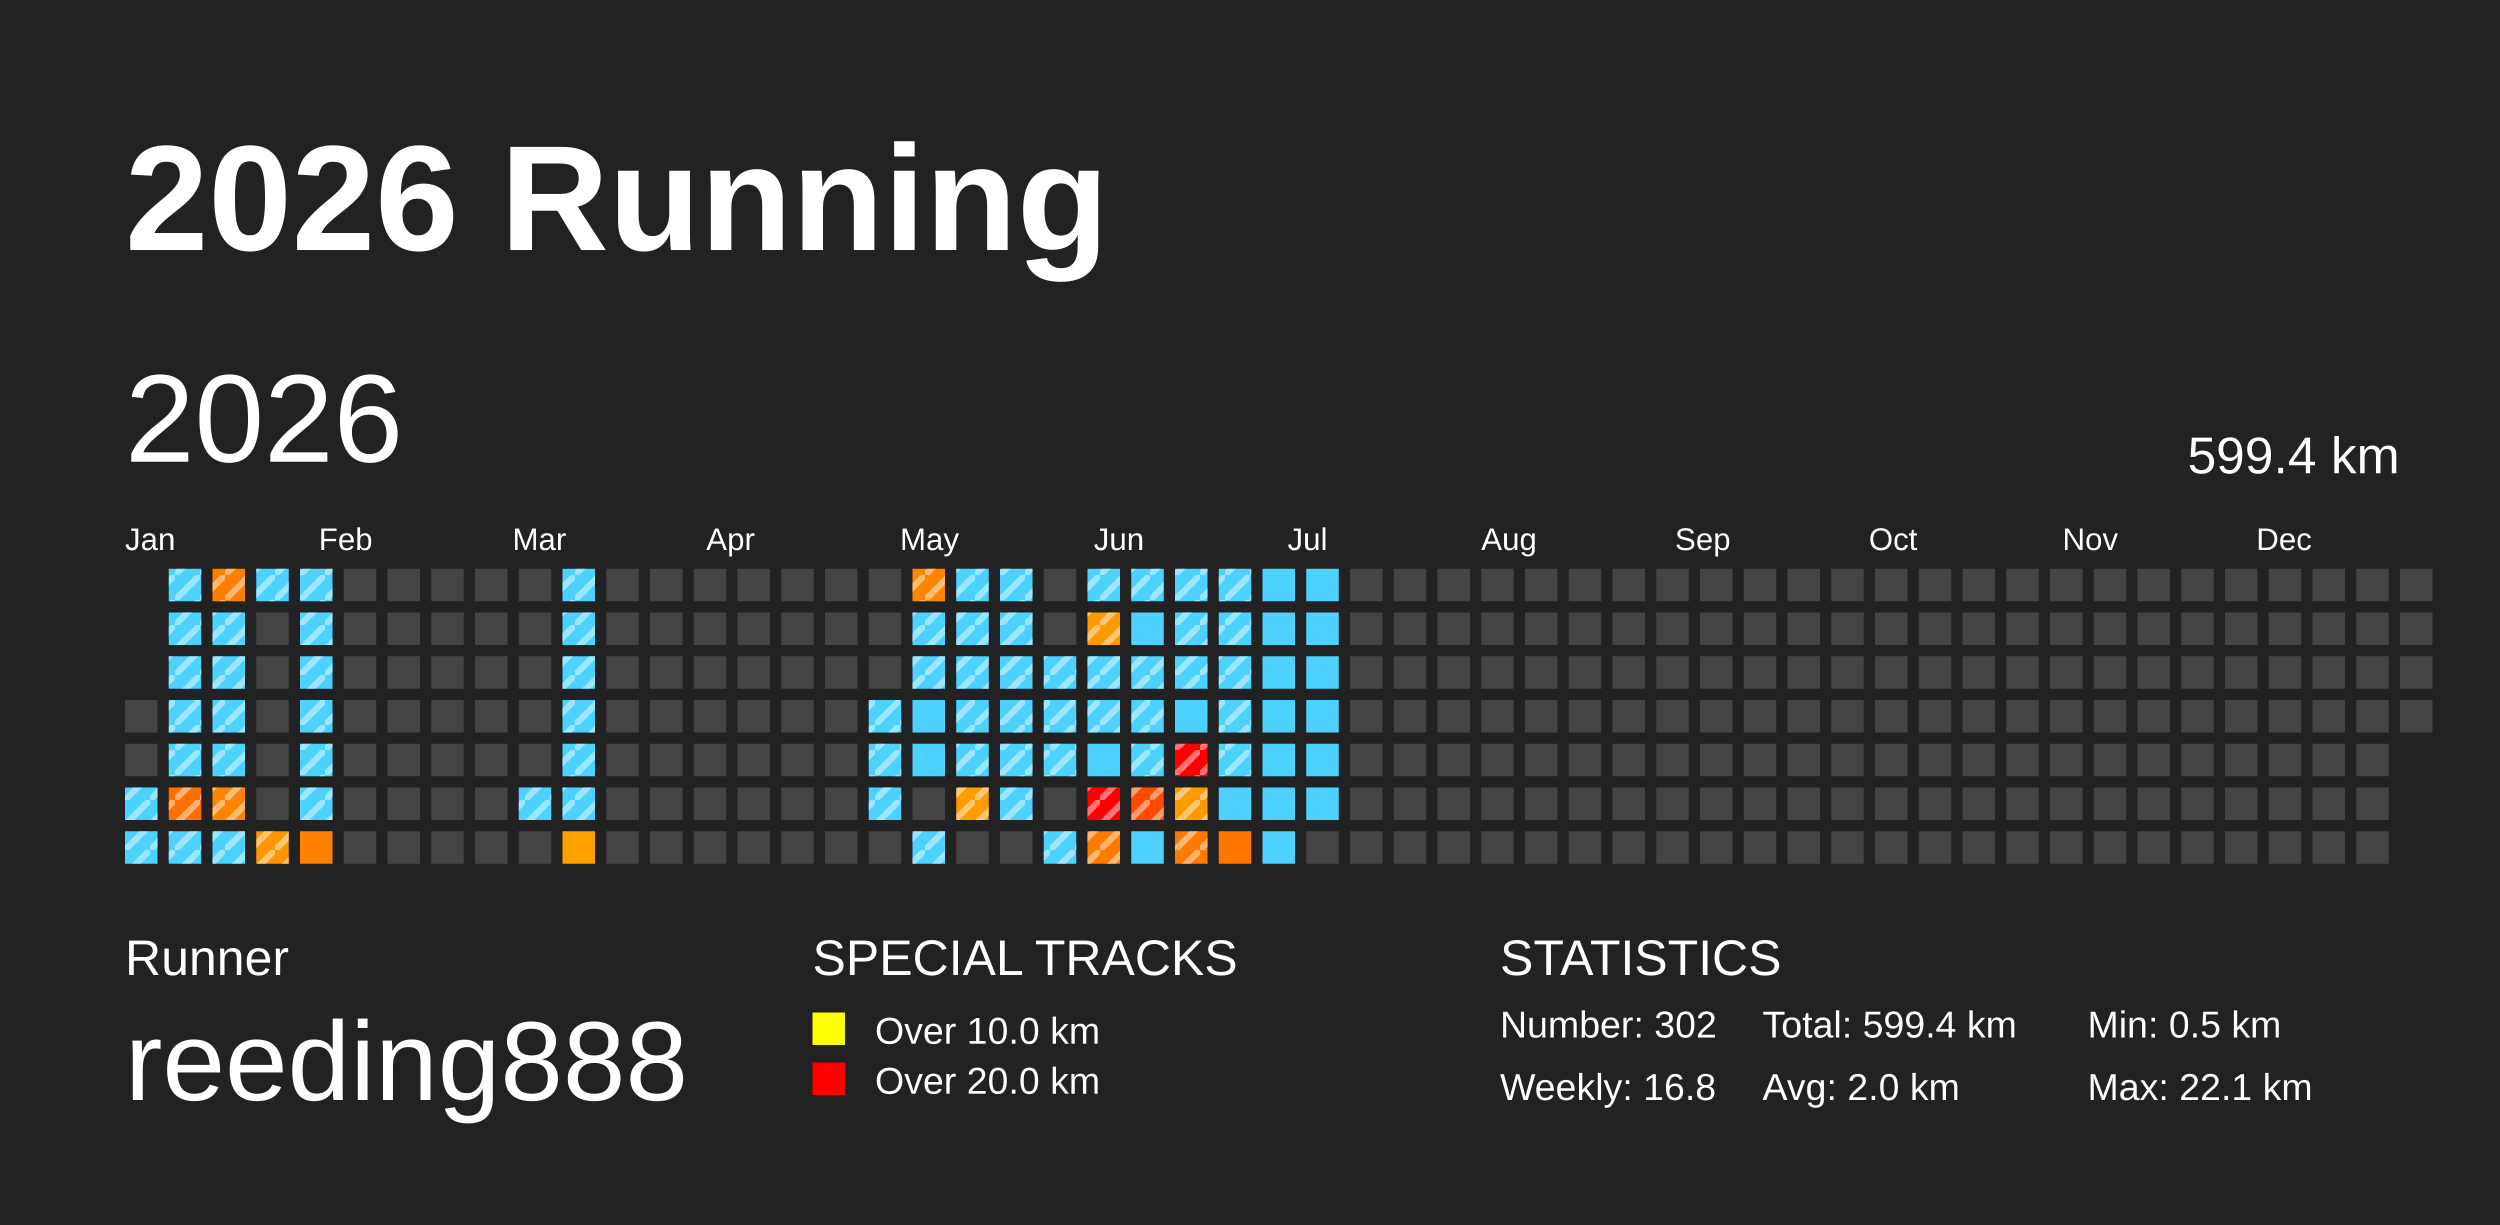
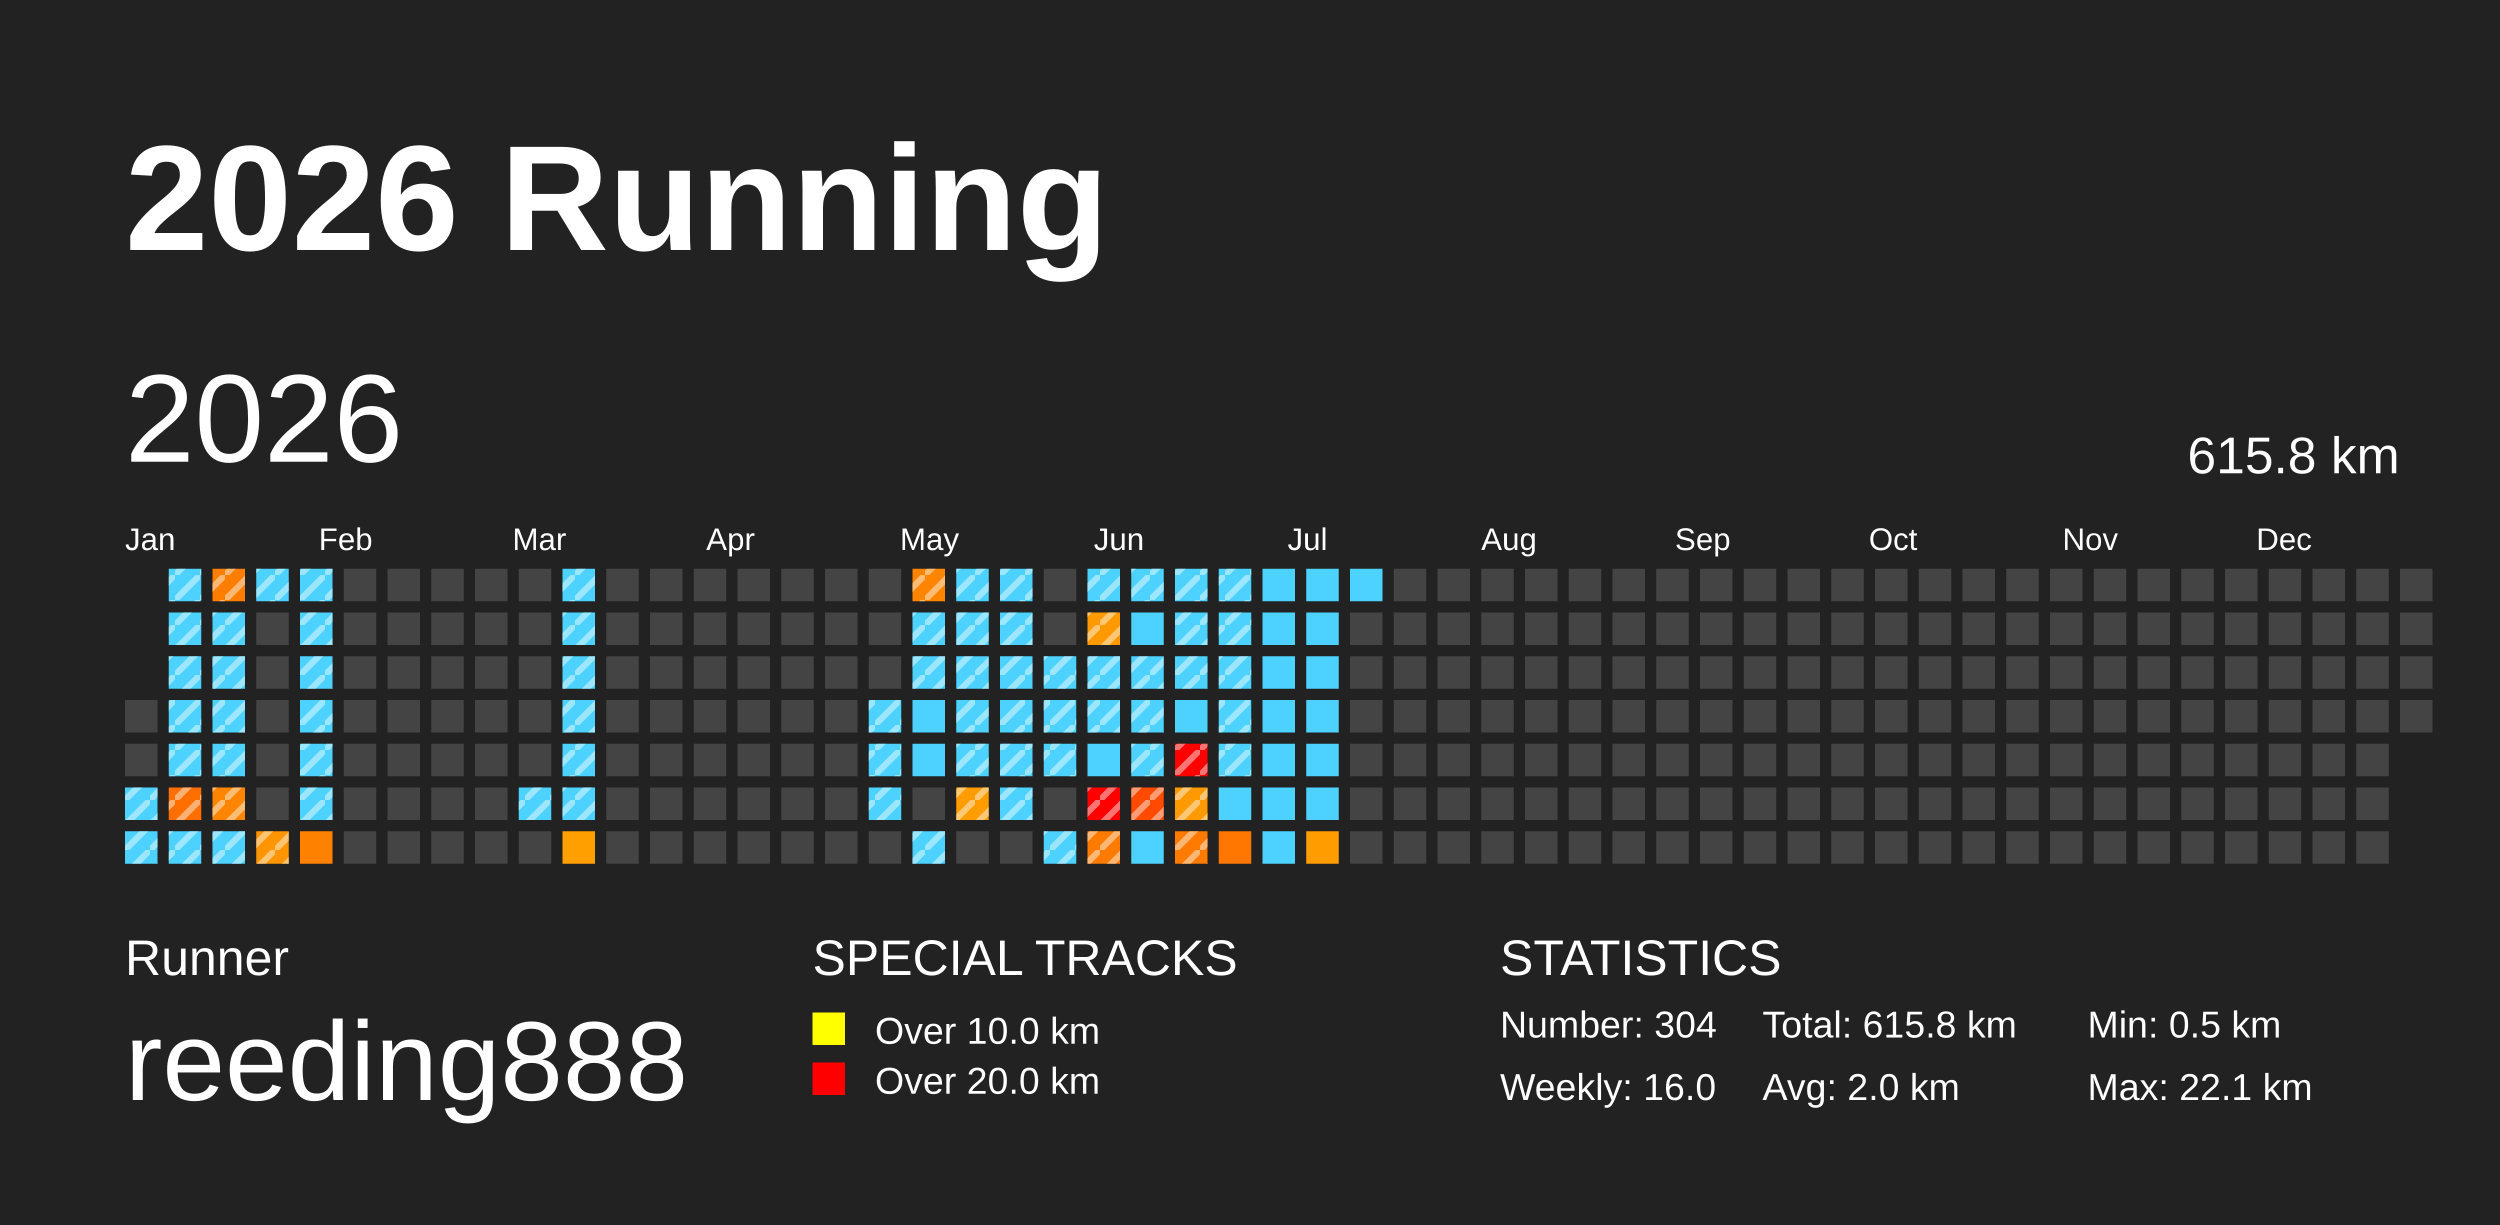
<svg xmlns="http://www.w3.org/2000/svg" baseProfile="full" height="98mm" version="1.1" viewBox="0,0,200,98" width="200mm">
  <defs>
    <pattern height="2" id="indoor-stripe" patternUnits="userSpaceOnUse" width="2">
      <line stroke="white" stroke-opacity="0.45" stroke-width="0.5" x1="0" x2="2" y1="2" y2="0" />
    </pattern>
  </defs>
  <rect fill="#222222" height="98" width="200" x="0" y="0" />
  <text fill="#FFFFFF" style="font-size:12px; font-family:Arial; font-weight:bold;" x="10" y="20">2026 Running</text>
  <text fill="#FFFFFF" style="font-size:4px; font-family:Arial" x="10" y="78">Runner</text>
  <text fill="#FFFFFF" style="font-size:9px; font-family:Arial" x="10" y="88">reeding888</text>
  <text fill="#FFFFFF" style="font-size:4px; font-family:Arial" x="65" y="78">SPECIAL TRACKS</text>
  <rect fill="yellow" height="2.6" width="2.6" x="65" y="81" />
  <text fill="#FFFFFF" style="font-size:3px; font-family:Arial" x="70" y="83.5">Over 10.0 km</text>
  <rect fill="red" height="2.6" width="2.6" x="65" y="85" />
  <text fill="#FFFFFF" style="font-size:3px; font-family:Arial" x="70" y="87.5">Over 20.0 km</text>
  <text fill="#FFFFFF" style="font-size:4px; font-family:Arial" x="120" y="78">STATISTICS</text>
-   <text fill="#FFFFFF" style="font-size:3px; font-family:Arial" x="120" y="83">Number: 302</text>
-   <text fill="#FFFFFF" style="font-size:3px; font-family:Arial" x="120" y="88">Weekly: 16.8</text>
-   <text fill="#FFFFFF" style="font-size:3px; font-family:Arial" x="141" y="83">Total: 599.4 km</text>
+   <text fill="#FFFFFF" style="font-size:3px; font-family:Arial" x="120" y="83">Number: 304</text>
+   <text fill="#FFFFFF" style="font-size:3px; font-family:Arial" x="120" y="88">Weekly: 16.0</text>
+   <text fill="#FFFFFF" style="font-size:3px; font-family:Arial" x="141" y="83">Total: 615.8 km</text>
  <text fill="#FFFFFF" style="font-size:3px; font-family:Arial" x="141" y="88">Avg: 2.0 km</text>
  <text fill="#FFFFFF" style="font-size:3px; font-family:Arial" x="167" y="83">Min: 0.5 km</text>
  <text fill="#FFFFFF" style="font-size:3px; font-family:Arial" x="167" y="88">Max: 22.1 km</text>
  <text dominant-baseline="hanging" fill="#FFFFFF" style="font-size:10.0px; font-family:Arial;" x="10" y="30">2026</text>
-   <text dominant-baseline="hanging" fill="#FFFFFF" style="font-size:4.125px; font-family:Arial;" x="175" y="35">599.4 km</text>
+   <text dominant-baseline="hanging" fill="#FFFFFF" style="font-size:4.125px; font-family:Arial;" x="175" y="35">615.8 km</text>
  <text fill="#FFFFFF" style="font-size:2.5px; font-family:Arial" x="10.0" y="44">Jan</text>
  <text fill="#FFFFFF" style="font-size:2.5px; font-family:Arial" x="25.5" y="44">Feb</text>
  <text fill="#FFFFFF" style="font-size:2.5px; font-family:Arial" x="41.0" y="44">Mar</text>
  <text fill="#FFFFFF" style="font-size:2.5px; font-family:Arial" x="56.5" y="44">Apr</text>
  <text fill="#FFFFFF" style="font-size:2.5px; font-family:Arial" x="72.0" y="44">May</text>
  <text fill="#FFFFFF" style="font-size:2.5px; font-family:Arial" x="87.5" y="44">Jun</text>
  <text fill="#FFFFFF" style="font-size:2.5px; font-family:Arial" x="103.0" y="44">Jul</text>
  <text fill="#FFFFFF" style="font-size:2.5px; font-family:Arial" x="118.5" y="44">Aug</text>
  <text fill="#FFFFFF" style="font-size:2.5px; font-family:Arial" x="134.0" y="44">Sep</text>
  <text fill="#FFFFFF" style="font-size:2.5px; font-family:Arial" x="149.5" y="44">Oct</text>
  <text fill="#FFFFFF" style="font-size:2.5px; font-family:Arial" x="165.0" y="44">Nov</text>
  <text fill="#FFFFFF" style="font-size:2.5px; font-family:Arial" x="180.5" y="44">Dec</text>
  <rect fill="#444444" height="2.6" width="2.6" x="10.0" y="56.0" />
  <rect fill="#444444" height="2.6" width="2.6" x="10.0" y="59.5" />
  <rect fill="#4dd2ff" height="2.6" width="2.6" x="10.0" y="63.0" />
  <rect fill="url(#indoor-stripe)" height="2.6" style="pointer-events: none;" width="2.6" x="10.0" y="63.0" />
  <rect fill="#4dd2ff" height="2.6" width="2.6" x="10.0" y="66.5" />
  <rect fill="url(#indoor-stripe)" height="2.6" style="pointer-events: none;" width="2.6" x="10.0" y="66.5" />
  <rect fill="#4dd2ff" height="2.6" width="2.6" x="13.5" y="45.5" />
  <rect fill="url(#indoor-stripe)" height="2.6" style="pointer-events: none;" width="2.6" x="13.5" y="45.5" />
  <rect fill="#4dd2ff" height="2.6" width="2.6" x="13.5" y="49.0" />
  <rect fill="url(#indoor-stripe)" height="2.6" style="pointer-events: none;" width="2.6" x="13.5" y="49.0" />
  <rect fill="#4dd2ff" height="2.6" width="2.6" x="13.5" y="52.5" />
  <rect fill="url(#indoor-stripe)" height="2.6" style="pointer-events: none;" width="2.6" x="13.5" y="52.5" />
  <rect fill="#4dd2ff" height="2.6" width="2.6" x="13.5" y="56.0" />
  <rect fill="url(#indoor-stripe)" height="2.6" style="pointer-events: none;" width="2.6" x="13.5" y="56.0" />
  <rect fill="#4dd2ff" height="2.6" width="2.6" x="13.5" y="59.5" />
  <rect fill="url(#indoor-stripe)" height="2.6" style="pointer-events: none;" width="2.6" x="13.5" y="59.5" />
  <rect fill="#ff6f00" height="2.6" width="2.6" x="13.5" y="63.0" />
  <rect fill="url(#indoor-stripe)" height="2.6" style="pointer-events: none;" width="2.6" x="13.5" y="63.0" />
  <rect fill="#4dd2ff" height="2.6" width="2.6" x="13.5" y="66.5" />
  <rect fill="url(#indoor-stripe)" height="2.6" style="pointer-events: none;" width="2.6" x="13.5" y="66.5" />
  <rect fill="#ff7e00" height="2.6" width="2.6" x="17.0" y="45.5" />
  <rect fill="url(#indoor-stripe)" height="2.6" style="pointer-events: none;" width="2.6" x="17.0" y="45.5" />
  <rect fill="#4dd2ff" height="2.6" width="2.6" x="17.0" y="49.0" />
  <rect fill="url(#indoor-stripe)" height="2.6" style="pointer-events: none;" width="2.6" x="17.0" y="49.0" />
  <rect fill="#4dd2ff" height="2.6" width="2.6" x="17.0" y="52.5" />
  <rect fill="url(#indoor-stripe)" height="2.6" style="pointer-events: none;" width="2.6" x="17.0" y="52.5" />
  <rect fill="#4dd2ff" height="2.6" width="2.6" x="17.0" y="56.0" />
  <rect fill="url(#indoor-stripe)" height="2.6" style="pointer-events: none;" width="2.6" x="17.0" y="56.0" />
  <rect fill="#4dd2ff" height="2.6" width="2.6" x="17.0" y="59.5" />
  <rect fill="url(#indoor-stripe)" height="2.6" style="pointer-events: none;" width="2.6" x="17.0" y="59.5" />
  <rect fill="#ff8500" height="2.6" width="2.6" x="17.0" y="63.0" />
  <rect fill="url(#indoor-stripe)" height="2.6" style="pointer-events: none;" width="2.6" x="17.0" y="63.0" />
  <rect fill="#4dd2ff" height="2.6" width="2.6" x="17.0" y="66.5" />
  <rect fill="url(#indoor-stripe)" height="2.6" style="pointer-events: none;" width="2.6" x="17.0" y="66.5" />
  <rect fill="#4dd2ff" height="2.6" width="2.6" x="20.5" y="45.5" />
  <rect fill="url(#indoor-stripe)" height="2.6" style="pointer-events: none;" width="2.6" x="20.5" y="45.5" />
  <rect fill="#444444" height="2.6" width="2.6" x="20.5" y="49.0" />
  <rect fill="#444444" height="2.6" width="2.6" x="20.5" y="52.5" />
  <rect fill="#444444" height="2.6" width="2.6" x="20.5" y="56.0" />
  <rect fill="#444444" height="2.6" width="2.6" x="20.5" y="59.5" />
  <rect fill="#444444" height="2.6" width="2.6" x="20.5" y="63.0" />
  <rect fill="#ff9500" height="2.6" width="2.6" x="20.5" y="66.5" />
  <rect fill="url(#indoor-stripe)" height="2.6" style="pointer-events: none;" width="2.6" x="20.5" y="66.5" />
  <rect fill="#4dd2ff" height="2.6" width="2.6" x="24.0" y="45.5" />
  <rect fill="url(#indoor-stripe)" height="2.6" style="pointer-events: none;" width="2.6" x="24.0" y="45.5" />
  <rect fill="#4dd2ff" height="2.6" width="2.6" x="24.0" y="49.0" />
  <rect fill="url(#indoor-stripe)" height="2.6" style="pointer-events: none;" width="2.6" x="24.0" y="49.0" />
  <rect fill="#4dd2ff" height="2.6" width="2.6" x="24.0" y="52.5" />
  <rect fill="url(#indoor-stripe)" height="2.6" style="pointer-events: none;" width="2.6" x="24.0" y="52.5" />
  <rect fill="#4dd2ff" height="2.6" width="2.6" x="24.0" y="56.0" />
  <rect fill="url(#indoor-stripe)" height="2.6" style="pointer-events: none;" width="2.6" x="24.0" y="56.0" />
  <rect fill="#4dd2ff" height="2.6" width="2.6" x="24.0" y="59.5" />
  <rect fill="url(#indoor-stripe)" height="2.6" style="pointer-events: none;" width="2.6" x="24.0" y="59.5" />
  <rect fill="#4dd2ff" height="2.6" width="2.6" x="24.0" y="63.0" />
  <rect fill="url(#indoor-stripe)" height="2.6" style="pointer-events: none;" width="2.6" x="24.0" y="63.0" />
  <rect fill="#ff8100" height="2.6" width="2.6" x="24.0" y="66.5" />
  <rect fill="#444444" height="2.6" width="2.6" x="27.5" y="45.5" />
  <rect fill="#444444" height="2.6" width="2.6" x="27.5" y="49.0" />
  <rect fill="#444444" height="2.6" width="2.6" x="27.5" y="52.5" />
  <rect fill="#444444" height="2.6" width="2.6" x="27.5" y="56.0" />
  <rect fill="#444444" height="2.6" width="2.6" x="27.5" y="59.5" />
  <rect fill="#444444" height="2.6" width="2.6" x="27.5" y="63.0" />
  <rect fill="#444444" height="2.6" width="2.6" x="27.5" y="66.5" />
  <rect fill="#444444" height="2.6" width="2.6" x="31.0" y="45.5" />
  <rect fill="#444444" height="2.6" width="2.6" x="31.0" y="49.0" />
  <rect fill="#444444" height="2.6" width="2.6" x="31.0" y="52.5" />
  <rect fill="#444444" height="2.6" width="2.6" x="31.0" y="56.0" />
  <rect fill="#444444" height="2.6" width="2.6" x="31.0" y="59.5" />
  <rect fill="#444444" height="2.6" width="2.6" x="31.0" y="63.0" />
  <rect fill="#444444" height="2.6" width="2.6" x="31.0" y="66.5" />
  <rect fill="#444444" height="2.6" width="2.6" x="34.5" y="45.5" />
  <rect fill="#444444" height="2.6" width="2.6" x="34.5" y="49.0" />
  <rect fill="#444444" height="2.6" width="2.6" x="34.5" y="52.5" />
  <rect fill="#444444" height="2.6" width="2.6" x="34.5" y="56.0" />
  <rect fill="#444444" height="2.6" width="2.6" x="34.5" y="59.5" />
  <rect fill="#444444" height="2.6" width="2.6" x="34.5" y="63.0" />
  <rect fill="#444444" height="2.6" width="2.6" x="34.5" y="66.5" />
  <rect fill="#444444" height="2.6" width="2.6" x="38.0" y="45.5" />
  <rect fill="#444444" height="2.6" width="2.6" x="38.0" y="49.0" />
  <rect fill="#444444" height="2.6" width="2.6" x="38.0" y="52.5" />
  <rect fill="#444444" height="2.6" width="2.6" x="38.0" y="56.0" />
  <rect fill="#444444" height="2.6" width="2.6" x="38.0" y="59.5" />
  <rect fill="#444444" height="2.6" width="2.6" x="38.0" y="63.0" />
  <rect fill="#444444" height="2.6" width="2.6" x="38.0" y="66.5" />
  <rect fill="#444444" height="2.6" width="2.6" x="41.5" y="45.5" />
  <rect fill="#444444" height="2.6" width="2.6" x="41.5" y="49.0" />
  <rect fill="#444444" height="2.6" width="2.6" x="41.5" y="52.5" />
  <rect fill="#444444" height="2.6" width="2.6" x="41.5" y="56.0" />
  <rect fill="#444444" height="2.6" width="2.6" x="41.5" y="59.5" />
  <rect fill="#4dd2ff" height="2.6" width="2.6" x="41.5" y="63.0" />
  <rect fill="url(#indoor-stripe)" height="2.6" style="pointer-events: none;" width="2.6" x="41.5" y="63.0" />
  <rect fill="#444444" height="2.6" width="2.6" x="41.5" y="66.5" />
  <rect fill="#4dd2ff" height="2.6" width="2.6" x="45.0" y="45.5" />
  <rect fill="url(#indoor-stripe)" height="2.6" style="pointer-events: none;" width="2.6" x="45.0" y="45.5" />
  <rect fill="#4dd2ff" height="2.6" width="2.6" x="45.0" y="49.0" />
  <rect fill="url(#indoor-stripe)" height="2.6" style="pointer-events: none;" width="2.6" x="45.0" y="49.0" />
  <rect fill="#4dd2ff" height="2.6" width="2.6" x="45.0" y="52.5" />
  <rect fill="url(#indoor-stripe)" height="2.6" style="pointer-events: none;" width="2.6" x="45.0" y="52.5" />
  <rect fill="#4dd2ff" height="2.6" width="2.6" x="45.0" y="56.0" />
  <rect fill="url(#indoor-stripe)" height="2.6" style="pointer-events: none;" width="2.6" x="45.0" y="56.0" />
  <rect fill="#4dd2ff" height="2.6" width="2.6" x="45.0" y="59.5" />
  <rect fill="url(#indoor-stripe)" height="2.6" style="pointer-events: none;" width="2.6" x="45.0" y="59.5" />
  <rect fill="#4dd2ff" height="2.6" width="2.6" x="45.0" y="63.0" />
  <rect fill="url(#indoor-stripe)" height="2.6" style="pointer-events: none;" width="2.6" x="45.0" y="63.0" />
  <rect fill="#ff9f00" height="2.6" width="2.6" x="45.0" y="66.5" />
  <rect fill="#444444" height="2.6" width="2.6" x="48.5" y="45.5" />
  <rect fill="#444444" height="2.6" width="2.6" x="48.5" y="49.0" />
  <rect fill="#444444" height="2.6" width="2.6" x="48.5" y="52.5" />
  <rect fill="#444444" height="2.6" width="2.6" x="48.5" y="56.0" />
  <rect fill="#444444" height="2.6" width="2.6" x="48.5" y="59.5" />
  <rect fill="#444444" height="2.6" width="2.6" x="48.5" y="63.0" />
  <rect fill="#444444" height="2.6" width="2.6" x="48.5" y="66.5" />
  <rect fill="#444444" height="2.6" width="2.6" x="52.0" y="45.5" />
  <rect fill="#444444" height="2.6" width="2.6" x="52.0" y="49.0" />
  <rect fill="#444444" height="2.6" width="2.6" x="52.0" y="52.5" />
  <rect fill="#444444" height="2.6" width="2.6" x="52.0" y="56.0" />
  <rect fill="#444444" height="2.6" width="2.6" x="52.0" y="59.5" />
  <rect fill="#444444" height="2.6" width="2.6" x="52.0" y="63.0" />
  <rect fill="#444444" height="2.6" width="2.6" x="52.0" y="66.5" />
  <rect fill="#444444" height="2.6" width="2.6" x="55.5" y="45.5" />
  <rect fill="#444444" height="2.6" width="2.6" x="55.5" y="49.0" />
  <rect fill="#444444" height="2.6" width="2.6" x="55.5" y="52.5" />
  <rect fill="#444444" height="2.6" width="2.6" x="55.5" y="56.0" />
  <rect fill="#444444" height="2.6" width="2.6" x="55.5" y="59.5" />
  <rect fill="#444444" height="2.6" width="2.6" x="55.5" y="63.0" />
  <rect fill="#444444" height="2.6" width="2.6" x="55.5" y="66.5" />
  <rect fill="#444444" height="2.6" width="2.6" x="59.0" y="45.5" />
  <rect fill="#444444" height="2.6" width="2.6" x="59.0" y="49.0" />
  <rect fill="#444444" height="2.6" width="2.6" x="59.0" y="52.5" />
  <rect fill="#444444" height="2.6" width="2.6" x="59.0" y="56.0" />
  <rect fill="#444444" height="2.6" width="2.6" x="59.0" y="59.5" />
  <rect fill="#444444" height="2.6" width="2.6" x="59.0" y="63.0" />
  <rect fill="#444444" height="2.6" width="2.6" x="59.0" y="66.5" />
  <rect fill="#444444" height="2.6" width="2.6" x="62.5" y="45.5" />
  <rect fill="#444444" height="2.6" width="2.6" x="62.5" y="49.0" />
  <rect fill="#444444" height="2.6" width="2.6" x="62.5" y="52.5" />
  <rect fill="#444444" height="2.6" width="2.6" x="62.5" y="56.0" />
  <rect fill="#444444" height="2.6" width="2.6" x="62.5" y="59.5" />
  <rect fill="#444444" height="2.6" width="2.6" x="62.5" y="63.0" />
  <rect fill="#444444" height="2.6" width="2.6" x="62.5" y="66.5" />
  <rect fill="#444444" height="2.6" width="2.6" x="66.0" y="45.5" />
  <rect fill="#444444" height="2.6" width="2.6" x="66.0" y="49.0" />
  <rect fill="#444444" height="2.6" width="2.6" x="66.0" y="52.5" />
  <rect fill="#444444" height="2.6" width="2.6" x="66.0" y="56.0" />
  <rect fill="#444444" height="2.6" width="2.6" x="66.0" y="59.5" />
  <rect fill="#444444" height="2.6" width="2.6" x="66.0" y="63.0" />
  <rect fill="#444444" height="2.6" width="2.6" x="66.0" y="66.5" />
  <rect fill="#444444" height="2.6" width="2.6" x="69.5" y="45.5" />
  <rect fill="#444444" height="2.6" width="2.6" x="69.5" y="49.0" />
  <rect fill="#444444" height="2.6" width="2.6" x="69.5" y="52.5" />
  <rect fill="#4dd2ff" height="2.6" width="2.6" x="69.5" y="56.0" />
  <rect fill="url(#indoor-stripe)" height="2.6" style="pointer-events: none;" width="2.6" x="69.5" y="56.0" />
  <rect fill="#4dd2ff" height="2.6" width="2.6" x="69.5" y="59.5" />
  <rect fill="url(#indoor-stripe)" height="2.6" style="pointer-events: none;" width="2.6" x="69.5" y="59.5" />
  <rect fill="#4dd2ff" height="2.6" width="2.6" x="69.5" y="63.0" />
  <rect fill="url(#indoor-stripe)" height="2.6" style="pointer-events: none;" width="2.6" x="69.5" y="63.0" />
  <rect fill="#444444" height="2.6" width="2.6" x="69.5" y="66.5" />
  <rect fill="#ff8500" height="2.6" width="2.6" x="73.0" y="45.5" />
  <rect fill="url(#indoor-stripe)" height="2.6" style="pointer-events: none;" width="2.6" x="73.0" y="45.5" />
  <rect fill="#4dd2ff" height="2.6" width="2.6" x="73.0" y="49.0" />
  <rect fill="url(#indoor-stripe)" height="2.6" style="pointer-events: none;" width="2.6" x="73.0" y="49.0" />
  <rect fill="#4dd2ff" height="2.6" width="2.6" x="73.0" y="52.5" />
  <rect fill="url(#indoor-stripe)" height="2.6" style="pointer-events: none;" width="2.6" x="73.0" y="52.5" />
  <rect fill="#4dd2ff" height="2.6" width="2.6" x="73.0" y="56.0" />
  <rect fill="#4dd2ff" height="2.6" width="2.6" x="73.0" y="59.5" />
  <rect fill="#444444" height="2.6" width="2.6" x="73.0" y="63.0" />
  <rect fill="#4dd2ff" height="2.6" width="2.6" x="73.0" y="66.5" />
  <rect fill="url(#indoor-stripe)" height="2.6" style="pointer-events: none;" width="2.6" x="73.0" y="66.5" />
  <rect fill="#4dd2ff" height="2.6" width="2.6" x="76.5" y="45.5" />
  <rect fill="url(#indoor-stripe)" height="2.6" style="pointer-events: none;" width="2.6" x="76.5" y="45.5" />
  <rect fill="#4dd2ff" height="2.6" width="2.6" x="76.5" y="49.0" />
  <rect fill="url(#indoor-stripe)" height="2.6" style="pointer-events: none;" width="2.6" x="76.5" y="49.0" />
  <rect fill="#4dd2ff" height="2.6" width="2.6" x="76.5" y="52.5" />
  <rect fill="url(#indoor-stripe)" height="2.6" style="pointer-events: none;" width="2.6" x="76.5" y="52.5" />
  <rect fill="#4dd2ff" height="2.6" width="2.6" x="76.5" y="56.0" />
  <rect fill="url(#indoor-stripe)" height="2.6" style="pointer-events: none;" width="2.6" x="76.5" y="56.0" />
  <rect fill="#4dd2ff" height="2.6" width="2.6" x="76.5" y="59.5" />
  <rect fill="url(#indoor-stripe)" height="2.6" style="pointer-events: none;" width="2.6" x="76.5" y="59.5" />
  <rect fill="#ff9c00" height="2.6" width="2.6" x="76.5" y="63.0" />
  <rect fill="url(#indoor-stripe)" height="2.6" style="pointer-events: none;" width="2.6" x="76.5" y="63.0" />
  <rect fill="#444444" height="2.6" width="2.6" x="76.5" y="66.5" />
  <rect fill="#4dd2ff" height="2.6" width="2.6" x="80.0" y="45.5" />
  <rect fill="url(#indoor-stripe)" height="2.6" style="pointer-events: none;" width="2.6" x="80.0" y="45.5" />
  <rect fill="#4dd2ff" height="2.6" width="2.6" x="80.0" y="49.0" />
  <rect fill="url(#indoor-stripe)" height="2.6" style="pointer-events: none;" width="2.6" x="80.0" y="49.0" />
  <rect fill="#4dd2ff" height="2.6" width="2.6" x="80.0" y="52.5" />
  <rect fill="url(#indoor-stripe)" height="2.6" style="pointer-events: none;" width="2.6" x="80.0" y="52.5" />
  <rect fill="#4dd2ff" height="2.6" width="2.6" x="80.0" y="56.0" />
  <rect fill="url(#indoor-stripe)" height="2.6" style="pointer-events: none;" width="2.6" x="80.0" y="56.0" />
  <rect fill="#4dd2ff" height="2.6" width="2.6" x="80.0" y="59.5" />
  <rect fill="url(#indoor-stripe)" height="2.6" style="pointer-events: none;" width="2.6" x="80.0" y="59.5" />
  <rect fill="#4dd2ff" height="2.6" width="2.6" x="80.0" y="63.0" />
  <rect fill="url(#indoor-stripe)" height="2.6" style="pointer-events: none;" width="2.6" x="80.0" y="63.0" />
  <rect fill="#444444" height="2.6" width="2.6" x="80.0" y="66.5" />
  <rect fill="#444444" height="2.6" width="2.6" x="83.5" y="45.5" />
  <rect fill="#444444" height="2.6" width="2.6" x="83.5" y="49.0" />
  <rect fill="#4dd2ff" height="2.6" width="2.6" x="83.5" y="52.5" />
  <rect fill="url(#indoor-stripe)" height="2.6" style="pointer-events: none;" width="2.6" x="83.5" y="52.5" />
  <rect fill="#4dd2ff" height="2.6" width="2.6" x="83.5" y="56.0" />
  <rect fill="url(#indoor-stripe)" height="2.6" style="pointer-events: none;" width="2.6" x="83.5" y="56.0" />
  <rect fill="#4dd2ff" height="2.6" width="2.6" x="83.5" y="59.5" />
  <rect fill="url(#indoor-stripe)" height="2.6" style="pointer-events: none;" width="2.6" x="83.5" y="59.5" />
  <rect fill="#444444" height="2.6" width="2.6" x="83.5" y="63.0" />
  <rect fill="#4dd2ff" height="2.6" width="2.6" x="83.5" y="66.5" />
  <rect fill="url(#indoor-stripe)" height="2.6" style="pointer-events: none;" width="2.6" x="83.5" y="66.5" />
  <rect fill="#4dd2ff" height="2.6" width="2.6" x="87.0" y="45.5" />
  <rect fill="url(#indoor-stripe)" height="2.6" style="pointer-events: none;" width="2.6" x="87.0" y="45.5" />
  <rect fill="#ff9900" height="2.6" width="2.6" x="87.0" y="49.0" />
  <rect fill="url(#indoor-stripe)" height="2.6" style="pointer-events: none;" width="2.6" x="87.0" y="49.0" />
  <rect fill="#4dd2ff" height="2.6" width="2.6" x="87.0" y="52.5" />
  <rect fill="url(#indoor-stripe)" height="2.6" style="pointer-events: none;" width="2.6" x="87.0" y="52.5" />
  <rect fill="#4dd2ff" height="2.6" width="2.6" x="87.0" y="56.0" />
  <rect fill="url(#indoor-stripe)" height="2.6" style="pointer-events: none;" width="2.6" x="87.0" y="56.0" />
  <rect fill="#4dd2ff" height="2.6" width="2.6" x="87.0" y="59.5" />
  <rect fill="red" height="2.6" width="2.6" x="87.0" y="63.0" />
  <rect fill="url(#indoor-stripe)" height="2.6" style="pointer-events: none;" width="2.6" x="87.0" y="63.0" />
  <rect fill="#ff7b00" height="2.6" width="2.6" x="87.0" y="66.5" />
  <rect fill="url(#indoor-stripe)" height="2.6" style="pointer-events: none;" width="2.6" x="87.0" y="66.5" />
  <rect fill="#4dd2ff" height="2.6" width="2.6" x="90.5" y="45.5" />
  <rect fill="url(#indoor-stripe)" height="2.6" style="pointer-events: none;" width="2.6" x="90.5" y="45.5" />
  <rect fill="#4dd2ff" height="2.6" width="2.6" x="90.5" y="49.0" />
  <rect fill="#4dd2ff" height="2.6" width="2.6" x="90.5" y="52.5" />
  <rect fill="url(#indoor-stripe)" height="2.6" style="pointer-events: none;" width="2.6" x="90.5" y="52.5" />
  <rect fill="#4dd2ff" height="2.6" width="2.6" x="90.5" y="56.0" />
  <rect fill="url(#indoor-stripe)" height="2.6" style="pointer-events: none;" width="2.6" x="90.5" y="56.0" />
  <rect fill="#4dd2ff" height="2.6" width="2.6" x="90.5" y="59.5" />
  <rect fill="url(#indoor-stripe)" height="2.6" style="pointer-events: none;" width="2.6" x="90.5" y="59.5" />
  <rect fill="#ff4a00" height="2.6" width="2.6" x="90.5" y="63.0" />
  <rect fill="url(#indoor-stripe)" height="2.6" style="pointer-events: none;" width="2.6" x="90.5" y="63.0" />
  <rect fill="#4dd2ff" height="2.6" width="2.6" x="90.5" y="66.5" />
  <rect fill="#4dd2ff" height="2.6" width="2.6" x="94.0" y="45.5" />
  <rect fill="url(#indoor-stripe)" height="2.6" style="pointer-events: none;" width="2.6" x="94.0" y="45.5" />
  <rect fill="#4dd2ff" height="2.6" width="2.6" x="94.0" y="49.0" />
  <rect fill="url(#indoor-stripe)" height="2.6" style="pointer-events: none;" width="2.6" x="94.0" y="49.0" />
  <rect fill="#4dd2ff" height="2.6" width="2.6" x="94.0" y="52.5" />
  <rect fill="url(#indoor-stripe)" height="2.6" style="pointer-events: none;" width="2.6" x="94.0" y="52.5" />
  <rect fill="#4dd2ff" height="2.6" width="2.6" x="94.0" y="56.0" />
  <rect fill="red" height="2.6" width="2.6" x="94.0" y="59.5" />
  <rect fill="url(#indoor-stripe)" height="2.6" style="pointer-events: none;" width="2.6" x="94.0" y="59.5" />
  <rect fill="#ff9900" height="2.6" width="2.6" x="94.0" y="63.0" />
  <rect fill="url(#indoor-stripe)" height="2.6" style="pointer-events: none;" width="2.6" x="94.0" y="63.0" />
  <rect fill="#ff7a00" height="2.6" width="2.6" x="94.0" y="66.5" />
  <rect fill="url(#indoor-stripe)" height="2.6" style="pointer-events: none;" width="2.6" x="94.0" y="66.5" />
  <rect fill="#4dd2ff" height="2.6" width="2.6" x="97.5" y="45.5" />
  <rect fill="url(#indoor-stripe)" height="2.6" style="pointer-events: none;" width="2.6" x="97.5" y="45.5" />
  <rect fill="#4dd2ff" height="2.6" width="2.6" x="97.5" y="49.0" />
  <rect fill="url(#indoor-stripe)" height="2.6" style="pointer-events: none;" width="2.6" x="97.5" y="49.0" />
  <rect fill="#4dd2ff" height="2.6" width="2.6" x="97.5" y="52.5" />
  <rect fill="url(#indoor-stripe)" height="2.6" style="pointer-events: none;" width="2.6" x="97.5" y="52.5" />
  <rect fill="#4dd2ff" height="2.6" width="2.6" x="97.5" y="56.0" />
  <rect fill="url(#indoor-stripe)" height="2.6" style="pointer-events: none;" width="2.6" x="97.5" y="56.0" />
  <rect fill="#4dd2ff" height="2.6" width="2.6" x="97.5" y="59.5" />
  <rect fill="url(#indoor-stripe)" height="2.6" style="pointer-events: none;" width="2.6" x="97.5" y="59.5" />
  <rect fill="#4dd2ff" height="2.6" width="2.6" x="97.5" y="63.0" />
  <rect fill="#ff7700" height="2.6" width="2.6" x="97.5" y="66.5" />
  <rect fill="#4dd2ff" height="2.6" width="2.6" x="101.0" y="45.5" />
  <rect fill="#4dd2ff" height="2.6" width="2.6" x="101.0" y="49.0" />
  <rect fill="#4dd2ff" height="2.6" width="2.6" x="101.0" y="52.5" />
  <rect fill="#4dd2ff" height="2.6" width="2.6" x="101.0" y="56.0" />
  <rect fill="#4dd2ff" height="2.6" width="2.6" x="101.0" y="59.5" />
  <rect fill="#4dd2ff" height="2.6" width="2.6" x="101.0" y="63.0" />
  <rect fill="#4dd2ff" height="2.6" width="2.6" x="101.0" y="66.5" />
  <rect fill="#4dd2ff" height="2.6" width="2.6" x="104.5" y="45.5" />
  <rect fill="#4dd2ff" height="2.6" width="2.6" x="104.5" y="49.0" />
  <rect fill="#4dd2ff" height="2.6" width="2.6" x="104.5" y="52.5" />
  <rect fill="#4dd2ff" height="2.6" width="2.6" x="104.5" y="56.0" />
  <rect fill="#4dd2ff" height="2.6" width="2.6" x="104.5" y="59.5" />
  <rect fill="#4dd2ff" height="2.6" width="2.6" x="104.5" y="63.0" />
-   <rect fill="#444444" height="2.6" width="2.6" x="104.5" y="66.5" />
-   <rect fill="#444444" height="2.6" width="2.6" x="108.0" y="45.5" />
+   <rect fill="#ff9d00" height="2.6" width="2.6" x="104.5" y="66.5" />
+   <rect fill="#4dd2ff" height="2.6" width="2.6" x="108.0" y="45.5" />
  <rect fill="#444444" height="2.6" width="2.6" x="108.0" y="49.0" />
  <rect fill="#444444" height="2.6" width="2.6" x="108.0" y="52.5" />
  <rect fill="#444444" height="2.6" width="2.6" x="108.0" y="56.0" />
  <rect fill="#444444" height="2.6" width="2.6" x="108.0" y="59.5" />
  <rect fill="#444444" height="2.6" width="2.6" x="108.0" y="63.0" />
  <rect fill="#444444" height="2.6" width="2.6" x="108.0" y="66.5" />
  <rect fill="#444444" height="2.6" width="2.6" x="111.5" y="45.5" />
  <rect fill="#444444" height="2.6" width="2.6" x="111.5" y="49.0" />
  <rect fill="#444444" height="2.6" width="2.6" x="111.5" y="52.5" />
  <rect fill="#444444" height="2.6" width="2.6" x="111.5" y="56.0" />
  <rect fill="#444444" height="2.6" width="2.6" x="111.5" y="59.5" />
  <rect fill="#444444" height="2.6" width="2.6" x="111.5" y="63.0" />
  <rect fill="#444444" height="2.6" width="2.6" x="111.5" y="66.5" />
  <rect fill="#444444" height="2.6" width="2.6" x="115.0" y="45.5" />
  <rect fill="#444444" height="2.6" width="2.6" x="115.0" y="49.0" />
  <rect fill="#444444" height="2.6" width="2.6" x="115.0" y="52.5" />
  <rect fill="#444444" height="2.6" width="2.6" x="115.0" y="56.0" />
  <rect fill="#444444" height="2.6" width="2.6" x="115.0" y="59.5" />
  <rect fill="#444444" height="2.6" width="2.6" x="115.0" y="63.0" />
  <rect fill="#444444" height="2.6" width="2.6" x="115.0" y="66.5" />
  <rect fill="#444444" height="2.6" width="2.6" x="118.5" y="45.5" />
  <rect fill="#444444" height="2.6" width="2.6" x="118.5" y="49.0" />
  <rect fill="#444444" height="2.6" width="2.6" x="118.5" y="52.5" />
  <rect fill="#444444" height="2.6" width="2.6" x="118.5" y="56.0" />
  <rect fill="#444444" height="2.6" width="2.6" x="118.5" y="59.5" />
  <rect fill="#444444" height="2.6" width="2.6" x="118.5" y="63.0" />
  <rect fill="#444444" height="2.6" width="2.6" x="118.5" y="66.5" />
  <rect fill="#444444" height="2.6" width="2.6" x="122.0" y="45.5" />
  <rect fill="#444444" height="2.6" width="2.6" x="122.0" y="49.0" />
  <rect fill="#444444" height="2.6" width="2.6" x="122.0" y="52.5" />
  <rect fill="#444444" height="2.6" width="2.6" x="122.0" y="56.0" />
  <rect fill="#444444" height="2.6" width="2.6" x="122.0" y="59.5" />
  <rect fill="#444444" height="2.6" width="2.6" x="122.0" y="63.0" />
  <rect fill="#444444" height="2.6" width="2.6" x="122.0" y="66.5" />
  <rect fill="#444444" height="2.6" width="2.6" x="125.5" y="45.5" />
  <rect fill="#444444" height="2.6" width="2.6" x="125.5" y="49.0" />
  <rect fill="#444444" height="2.6" width="2.6" x="125.5" y="52.5" />
  <rect fill="#444444" height="2.6" width="2.6" x="125.5" y="56.0" />
  <rect fill="#444444" height="2.6" width="2.6" x="125.5" y="59.5" />
  <rect fill="#444444" height="2.6" width="2.6" x="125.5" y="63.0" />
  <rect fill="#444444" height="2.6" width="2.6" x="125.5" y="66.5" />
  <rect fill="#444444" height="2.6" width="2.6" x="129.0" y="45.5" />
  <rect fill="#444444" height="2.6" width="2.6" x="129.0" y="49.0" />
  <rect fill="#444444" height="2.6" width="2.6" x="129.0" y="52.5" />
  <rect fill="#444444" height="2.6" width="2.6" x="129.0" y="56.0" />
  <rect fill="#444444" height="2.6" width="2.6" x="129.0" y="59.5" />
  <rect fill="#444444" height="2.6" width="2.6" x="129.0" y="63.0" />
  <rect fill="#444444" height="2.6" width="2.6" x="129.0" y="66.5" />
  <rect fill="#444444" height="2.6" width="2.6" x="132.5" y="45.5" />
  <rect fill="#444444" height="2.6" width="2.6" x="132.5" y="49.0" />
  <rect fill="#444444" height="2.6" width="2.6" x="132.5" y="52.5" />
  <rect fill="#444444" height="2.6" width="2.6" x="132.5" y="56.0" />
  <rect fill="#444444" height="2.6" width="2.6" x="132.5" y="59.5" />
  <rect fill="#444444" height="2.6" width="2.6" x="132.5" y="63.0" />
  <rect fill="#444444" height="2.6" width="2.6" x="132.5" y="66.5" />
  <rect fill="#444444" height="2.6" width="2.6" x="136.0" y="45.5" />
  <rect fill="#444444" height="2.6" width="2.6" x="136.0" y="49.0" />
  <rect fill="#444444" height="2.6" width="2.6" x="136.0" y="52.5" />
  <rect fill="#444444" height="2.6" width="2.6" x="136.0" y="56.0" />
  <rect fill="#444444" height="2.6" width="2.6" x="136.0" y="59.5" />
  <rect fill="#444444" height="2.6" width="2.6" x="136.0" y="63.0" />
  <rect fill="#444444" height="2.6" width="2.6" x="136.0" y="66.5" />
  <rect fill="#444444" height="2.6" width="2.6" x="139.5" y="45.5" />
  <rect fill="#444444" height="2.6" width="2.6" x="139.5" y="49.0" />
  <rect fill="#444444" height="2.6" width="2.6" x="139.5" y="52.5" />
  <rect fill="#444444" height="2.6" width="2.6" x="139.5" y="56.0" />
  <rect fill="#444444" height="2.6" width="2.6" x="139.5" y="59.5" />
  <rect fill="#444444" height="2.6" width="2.6" x="139.5" y="63.0" />
  <rect fill="#444444" height="2.6" width="2.6" x="139.5" y="66.5" />
  <rect fill="#444444" height="2.6" width="2.6" x="143.0" y="45.5" />
  <rect fill="#444444" height="2.6" width="2.6" x="143.0" y="49.0" />
  <rect fill="#444444" height="2.6" width="2.6" x="143.0" y="52.5" />
  <rect fill="#444444" height="2.6" width="2.6" x="143.0" y="56.0" />
  <rect fill="#444444" height="2.6" width="2.6" x="143.0" y="59.5" />
  <rect fill="#444444" height="2.6" width="2.6" x="143.0" y="63.0" />
  <rect fill="#444444" height="2.6" width="2.6" x="143.0" y="66.5" />
  <rect fill="#444444" height="2.6" width="2.6" x="146.5" y="45.5" />
  <rect fill="#444444" height="2.6" width="2.6" x="146.5" y="49.0" />
  <rect fill="#444444" height="2.6" width="2.6" x="146.5" y="52.5" />
  <rect fill="#444444" height="2.6" width="2.6" x="146.5" y="56.0" />
  <rect fill="#444444" height="2.6" width="2.6" x="146.5" y="59.5" />
  <rect fill="#444444" height="2.6" width="2.6" x="146.5" y="63.0" />
  <rect fill="#444444" height="2.6" width="2.6" x="146.5" y="66.5" />
  <rect fill="#444444" height="2.6" width="2.6" x="150.0" y="45.5" />
  <rect fill="#444444" height="2.6" width="2.6" x="150.0" y="49.0" />
  <rect fill="#444444" height="2.6" width="2.6" x="150.0" y="52.5" />
  <rect fill="#444444" height="2.6" width="2.6" x="150.0" y="56.0" />
  <rect fill="#444444" height="2.6" width="2.6" x="150.0" y="59.5" />
  <rect fill="#444444" height="2.6" width="2.6" x="150.0" y="63.0" />
  <rect fill="#444444" height="2.6" width="2.6" x="150.0" y="66.5" />
  <rect fill="#444444" height="2.6" width="2.6" x="153.5" y="45.5" />
  <rect fill="#444444" height="2.6" width="2.6" x="153.5" y="49.0" />
  <rect fill="#444444" height="2.6" width="2.6" x="153.5" y="52.5" />
  <rect fill="#444444" height="2.6" width="2.6" x="153.5" y="56.0" />
  <rect fill="#444444" height="2.6" width="2.6" x="153.5" y="59.5" />
  <rect fill="#444444" height="2.6" width="2.6" x="153.5" y="63.0" />
  <rect fill="#444444" height="2.6" width="2.6" x="153.5" y="66.5" />
  <rect fill="#444444" height="2.6" width="2.6" x="157.0" y="45.5" />
  <rect fill="#444444" height="2.6" width="2.6" x="157.0" y="49.0" />
  <rect fill="#444444" height="2.6" width="2.6" x="157.0" y="52.5" />
  <rect fill="#444444" height="2.6" width="2.6" x="157.0" y="56.0" />
  <rect fill="#444444" height="2.6" width="2.6" x="157.0" y="59.5" />
  <rect fill="#444444" height="2.6" width="2.6" x="157.0" y="63.0" />
  <rect fill="#444444" height="2.6" width="2.6" x="157.0" y="66.5" />
  <rect fill="#444444" height="2.6" width="2.6" x="160.5" y="45.5" />
  <rect fill="#444444" height="2.6" width="2.6" x="160.5" y="49.0" />
  <rect fill="#444444" height="2.6" width="2.6" x="160.5" y="52.5" />
  <rect fill="#444444" height="2.6" width="2.6" x="160.5" y="56.0" />
  <rect fill="#444444" height="2.6" width="2.6" x="160.5" y="59.5" />
  <rect fill="#444444" height="2.6" width="2.6" x="160.5" y="63.0" />
  <rect fill="#444444" height="2.6" width="2.6" x="160.5" y="66.5" />
  <rect fill="#444444" height="2.6" width="2.6" x="164.0" y="45.5" />
  <rect fill="#444444" height="2.6" width="2.6" x="164.0" y="49.0" />
  <rect fill="#444444" height="2.6" width="2.6" x="164.0" y="52.5" />
  <rect fill="#444444" height="2.6" width="2.6" x="164.0" y="56.0" />
  <rect fill="#444444" height="2.6" width="2.6" x="164.0" y="59.5" />
  <rect fill="#444444" height="2.6" width="2.6" x="164.0" y="63.0" />
  <rect fill="#444444" height="2.6" width="2.6" x="164.0" y="66.5" />
  <rect fill="#444444" height="2.6" width="2.6" x="167.5" y="45.5" />
  <rect fill="#444444" height="2.6" width="2.6" x="167.5" y="49.0" />
  <rect fill="#444444" height="2.6" width="2.6" x="167.5" y="52.5" />
  <rect fill="#444444" height="2.6" width="2.6" x="167.5" y="56.0" />
  <rect fill="#444444" height="2.6" width="2.6" x="167.5" y="59.5" />
  <rect fill="#444444" height="2.6" width="2.6" x="167.5" y="63.0" />
  <rect fill="#444444" height="2.6" width="2.6" x="167.5" y="66.5" />
  <rect fill="#444444" height="2.6" width="2.6" x="171.0" y="45.5" />
  <rect fill="#444444" height="2.6" width="2.6" x="171.0" y="49.0" />
  <rect fill="#444444" height="2.6" width="2.6" x="171.0" y="52.5" />
  <rect fill="#444444" height="2.6" width="2.6" x="171.0" y="56.0" />
  <rect fill="#444444" height="2.6" width="2.6" x="171.0" y="59.5" />
  <rect fill="#444444" height="2.6" width="2.6" x="171.0" y="63.0" />
  <rect fill="#444444" height="2.6" width="2.6" x="171.0" y="66.5" />
  <rect fill="#444444" height="2.6" width="2.6" x="174.5" y="45.5" />
  <rect fill="#444444" height="2.6" width="2.6" x="174.5" y="49.0" />
  <rect fill="#444444" height="2.6" width="2.6" x="174.5" y="52.5" />
  <rect fill="#444444" height="2.6" width="2.6" x="174.5" y="56.0" />
  <rect fill="#444444" height="2.6" width="2.6" x="174.5" y="59.5" />
  <rect fill="#444444" height="2.6" width="2.6" x="174.5" y="63.0" />
  <rect fill="#444444" height="2.6" width="2.6" x="174.5" y="66.5" />
  <rect fill="#444444" height="2.6" width="2.6" x="178.0" y="45.5" />
  <rect fill="#444444" height="2.6" width="2.6" x="178.0" y="49.0" />
  <rect fill="#444444" height="2.6" width="2.6" x="178.0" y="52.5" />
  <rect fill="#444444" height="2.6" width="2.6" x="178.0" y="56.0" />
  <rect fill="#444444" height="2.6" width="2.6" x="178.0" y="59.5" />
  <rect fill="#444444" height="2.6" width="2.6" x="178.0" y="63.0" />
  <rect fill="#444444" height="2.6" width="2.6" x="178.0" y="66.5" />
  <rect fill="#444444" height="2.6" width="2.6" x="181.5" y="45.5" />
  <rect fill="#444444" height="2.6" width="2.6" x="181.5" y="49.0" />
  <rect fill="#444444" height="2.6" width="2.6" x="181.5" y="52.5" />
  <rect fill="#444444" height="2.6" width="2.6" x="181.5" y="56.0" />
  <rect fill="#444444" height="2.6" width="2.6" x="181.5" y="59.5" />
  <rect fill="#444444" height="2.6" width="2.6" x="181.5" y="63.0" />
  <rect fill="#444444" height="2.6" width="2.6" x="181.5" y="66.5" />
  <rect fill="#444444" height="2.6" width="2.6" x="185.0" y="45.5" />
  <rect fill="#444444" height="2.6" width="2.6" x="185.0" y="49.0" />
  <rect fill="#444444" height="2.6" width="2.6" x="185.0" y="52.5" />
  <rect fill="#444444" height="2.6" width="2.6" x="185.0" y="56.0" />
  <rect fill="#444444" height="2.6" width="2.6" x="185.0" y="59.5" />
  <rect fill="#444444" height="2.6" width="2.6" x="185.0" y="63.0" />
  <rect fill="#444444" height="2.6" width="2.6" x="185.0" y="66.5" />
  <rect fill="#444444" height="2.6" width="2.6" x="188.5" y="45.5" />
  <rect fill="#444444" height="2.6" width="2.6" x="188.5" y="49.0" />
  <rect fill="#444444" height="2.6" width="2.6" x="188.5" y="52.5" />
  <rect fill="#444444" height="2.6" width="2.6" x="188.5" y="56.0" />
  <rect fill="#444444" height="2.6" width="2.6" x="188.5" y="59.5" />
  <rect fill="#444444" height="2.6" width="2.6" x="188.5" y="63.0" />
  <rect fill="#444444" height="2.6" width="2.6" x="188.5" y="66.5" />
  <rect fill="#444444" height="2.6" width="2.6" x="192.0" y="45.5" />
  <rect fill="#444444" height="2.6" width="2.6" x="192.0" y="49.0" />
  <rect fill="#444444" height="2.6" width="2.6" x="192.0" y="52.5" />
  <rect fill="#444444" height="2.6" width="2.6" x="192.0" y="56.0" />
</svg>
